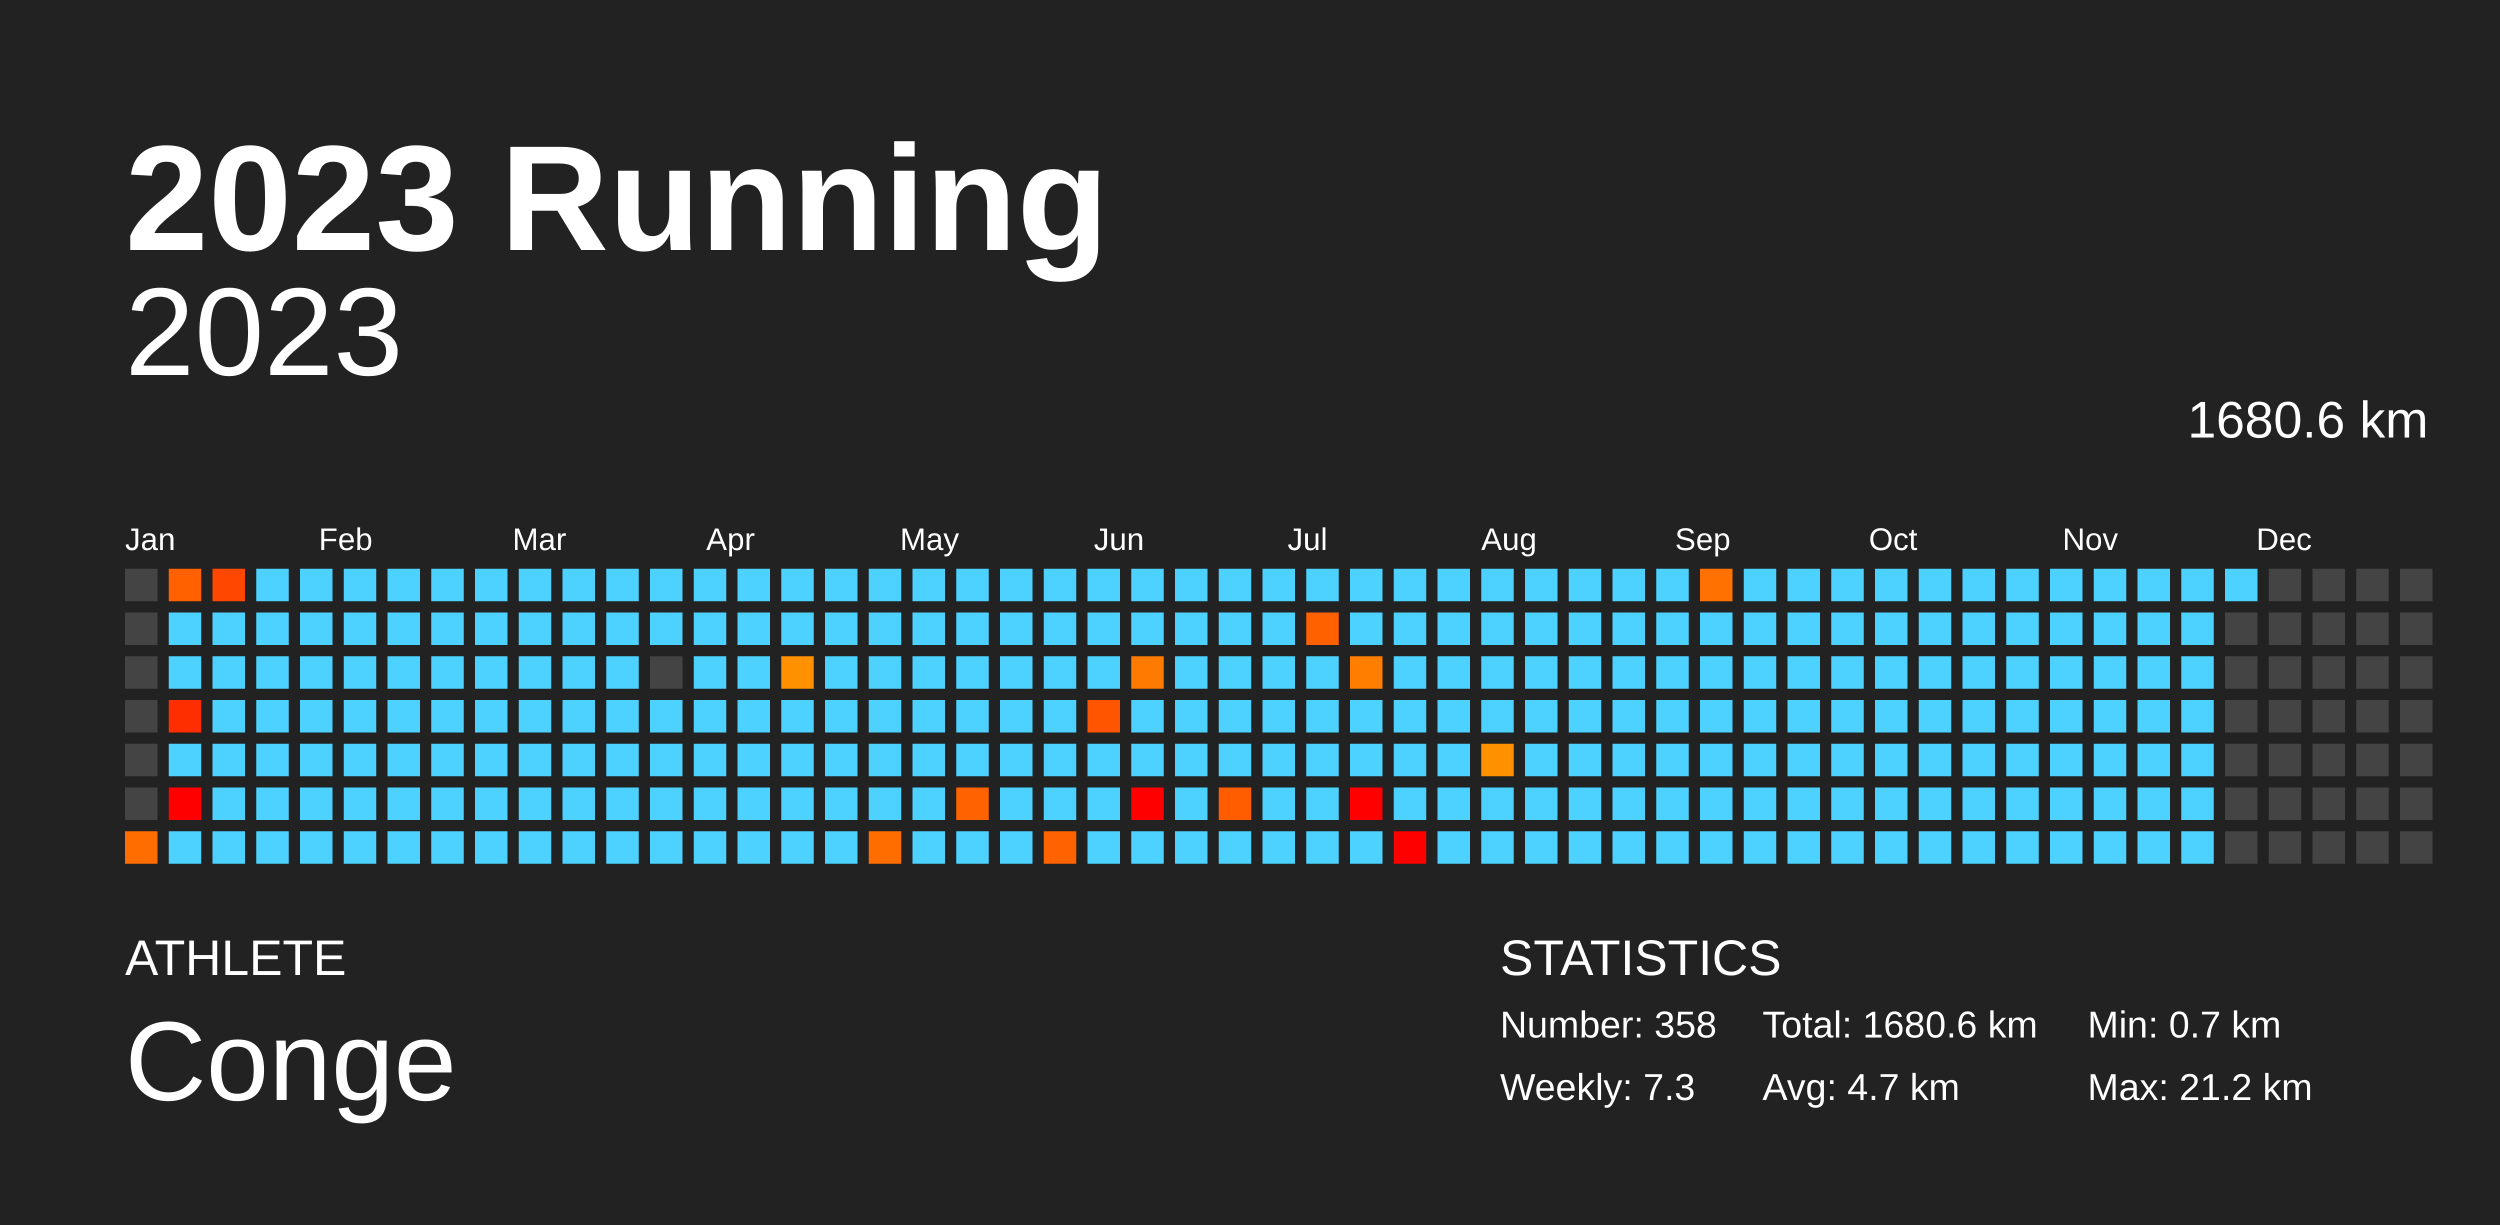
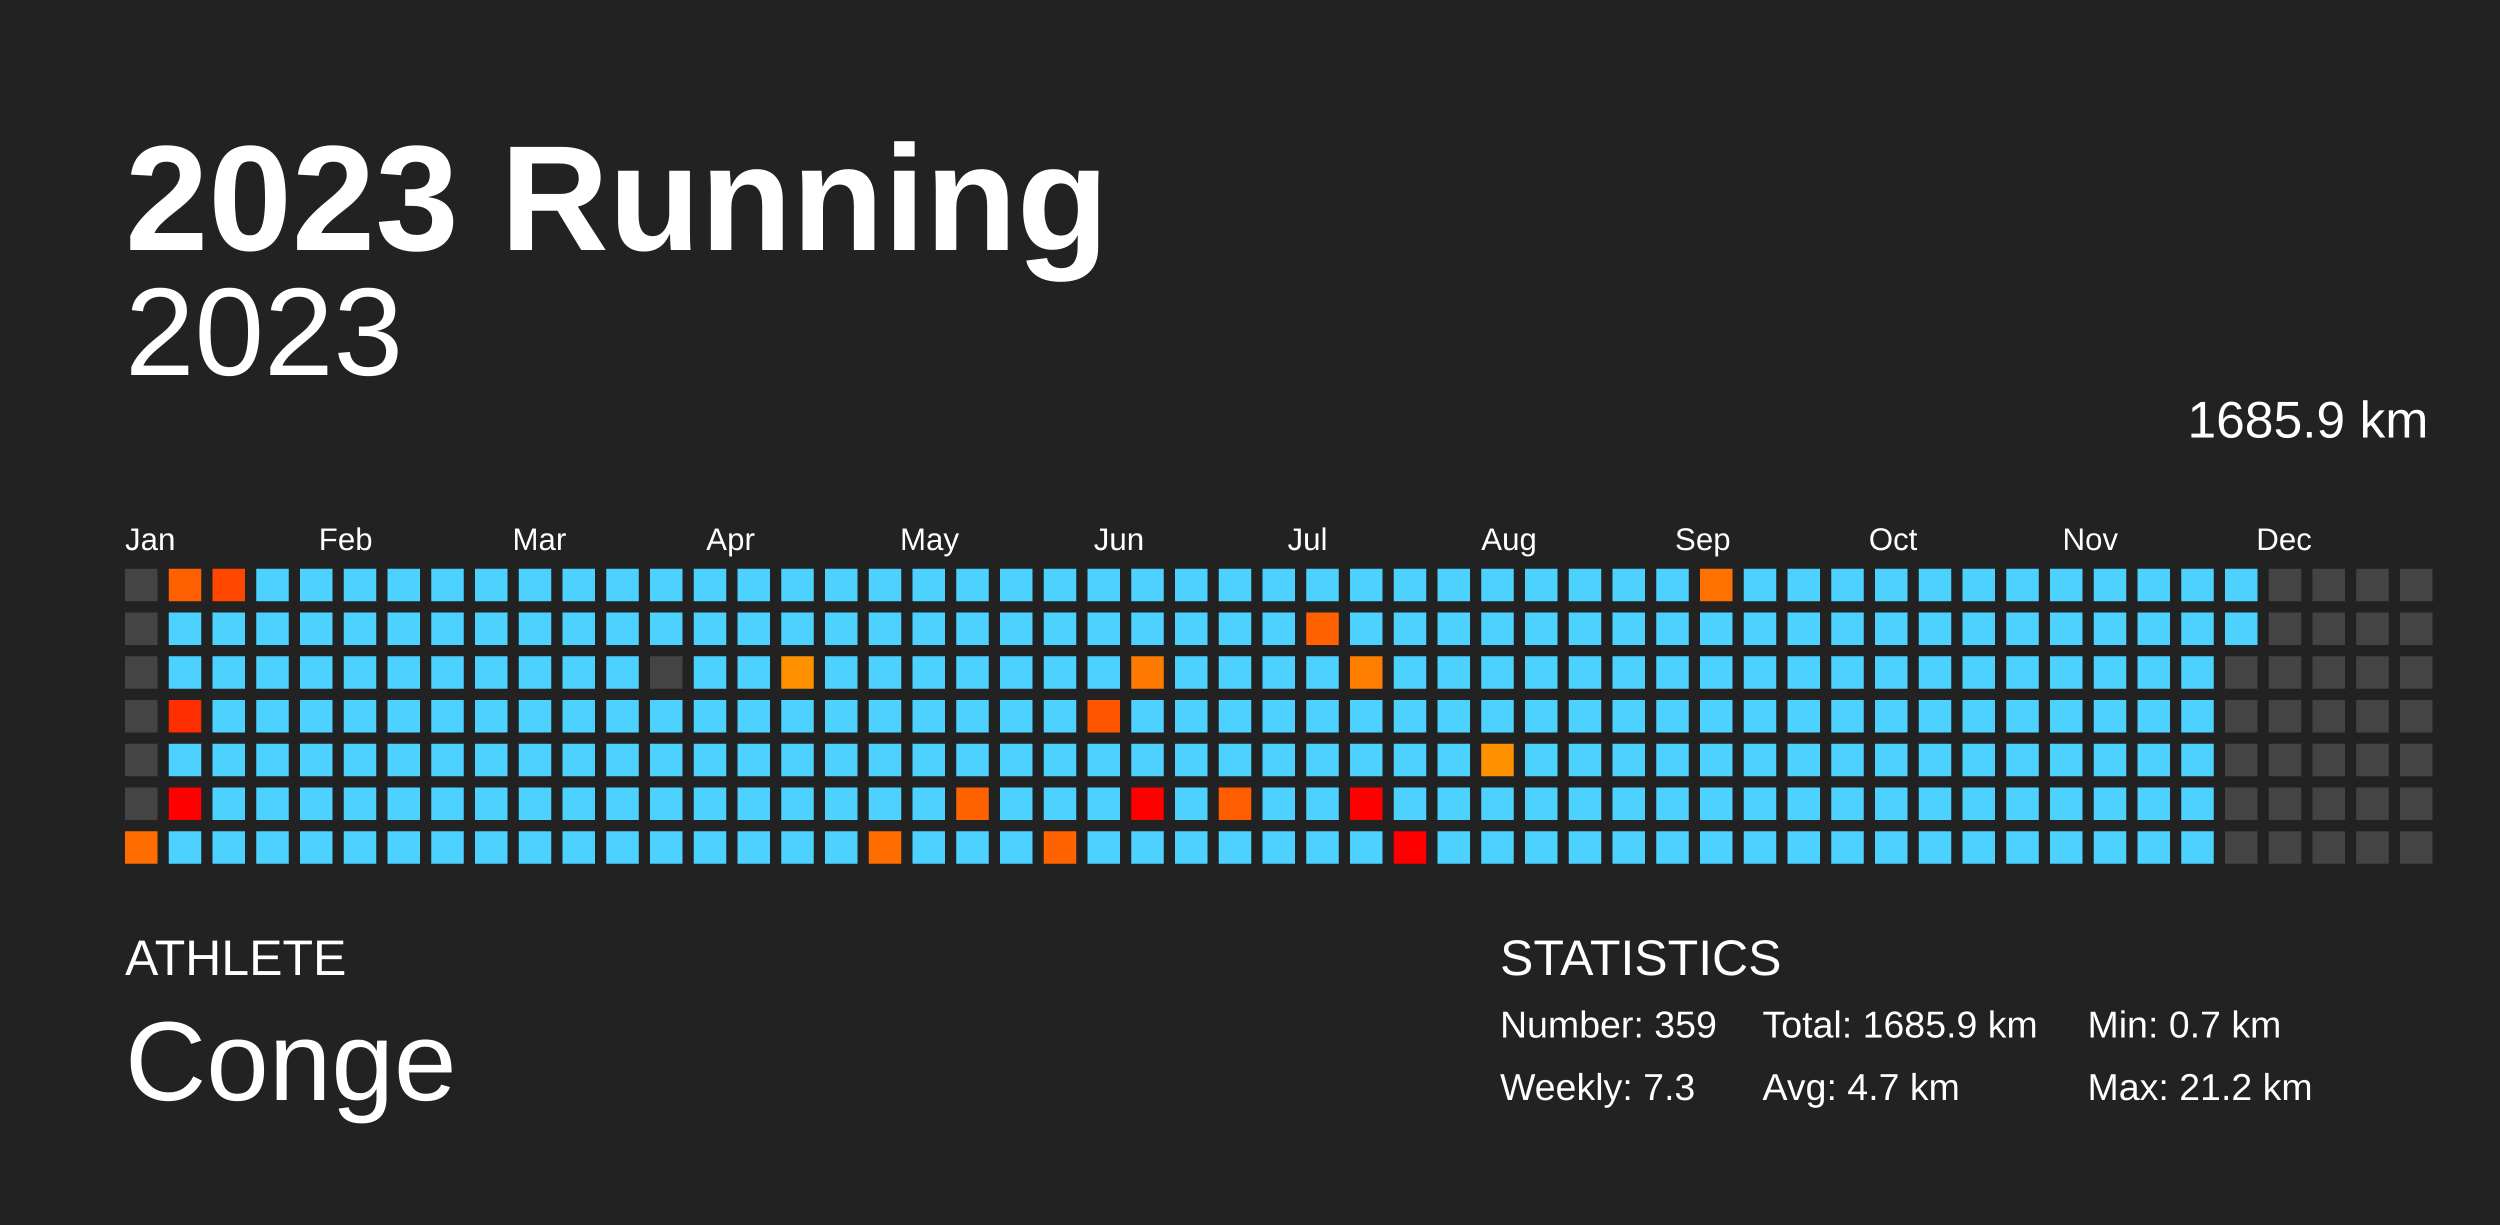
<svg xmlns="http://www.w3.org/2000/svg" baseProfile="full" height="98mm" version="1.1" viewBox="0,0,200,98" width="200mm">
  <defs />
  <rect fill="#222222" height="98" width="200" x="0" y="0" />
  <text fill="#FFFFFF" style="font-size:12px; font-family:Arial; font-weight:bold;" x="10" y="20">2023 Running</text>
  <text fill="#FFFFFF" style="font-size:4px; font-family:Arial" x="10" y="78">ATHLETE</text>
  <text fill="#FFFFFF" style="font-size:9px; font-family:Arial" x="10" y="88">Conge</text>
  <text fill="#FFFFFF" style="font-size:4px; font-family:Arial" x="120" y="78">STATISTICS</text>
-   <text fill="#FFFFFF" style="font-size:3px; font-family:Arial" x="120" y="83">Number: 358</text>
+   <text fill="#FFFFFF" style="font-size:3px; font-family:Arial" x="120" y="83">Number: 359</text>
  <text fill="#FFFFFF" style="font-size:3px; font-family:Arial" x="120" y="88">Weekly: 7.3</text>
-   <text fill="#FFFFFF" style="font-size:3px; font-family:Arial" x="141" y="83">Total: 1680.6 km</text>
+   <text fill="#FFFFFF" style="font-size:3px; font-family:Arial" x="141" y="83">Total: 1685.9 km</text>
  <text fill="#FFFFFF" style="font-size:3px; font-family:Arial" x="141" y="88">Avg: 4.7 km</text>
  <text fill="#FFFFFF" style="font-size:3px; font-family:Arial" x="167" y="83">Min: 0.7 km</text>
  <text fill="#FFFFFF" style="font-size:3px; font-family:Arial" x="167" y="88">Max: 21.2 km</text>
  <text alignment-baseline="hanging" fill="#FFFFFF" style="font-size:10.0px; font-family:Arial;" x="10" y="30">2023</text>
-   <text alignment-baseline="hanging" fill="#FFFFFF" style="font-size:4.125px; font-family:Arial;" x="175" y="35">1680.6 km</text>
+   <text alignment-baseline="hanging" fill="#FFFFFF" style="font-size:4.125px; font-family:Arial;" x="175" y="35">1685.9 km</text>
  <text fill="#FFFFFF" style="font-size:2.5px; font-family:Arial" x="10.0" y="44">Jan</text>
  <text fill="#FFFFFF" style="font-size:2.5px; font-family:Arial" x="25.5" y="44">Feb</text>
  <text fill="#FFFFFF" style="font-size:2.5px; font-family:Arial" x="41.0" y="44">Mar</text>
  <text fill="#FFFFFF" style="font-size:2.5px; font-family:Arial" x="56.5" y="44">Apr</text>
  <text fill="#FFFFFF" style="font-size:2.5px; font-family:Arial" x="72.0" y="44">May</text>
  <text fill="#FFFFFF" style="font-size:2.5px; font-family:Arial" x="87.5" y="44">Jun</text>
  <text fill="#FFFFFF" style="font-size:2.5px; font-family:Arial" x="103.0" y="44">Jul</text>
  <text fill="#FFFFFF" style="font-size:2.5px; font-family:Arial" x="118.5" y="44">Aug</text>
  <text fill="#FFFFFF" style="font-size:2.5px; font-family:Arial" x="134.0" y="44">Sep</text>
  <text fill="#FFFFFF" style="font-size:2.5px; font-family:Arial" x="149.5" y="44">Oct</text>
  <text fill="#FFFFFF" style="font-size:2.5px; font-family:Arial" x="165.0" y="44">Nov</text>
  <text fill="#FFFFFF" style="font-size:2.5px; font-family:Arial" x="180.5" y="44">Dec</text>
  <rect fill="#444444" height="2.6" width="2.6" x="10.0" y="45.5" />
  <rect fill="#444444" height="2.6" width="2.6" x="10.0" y="49.0" />
  <rect fill="#444444" height="2.6" width="2.6" x="10.0" y="52.5" />
  <rect fill="#444444" height="2.6" width="2.6" x="10.0" y="56.0" />
  <rect fill="#444444" height="2.6" width="2.6" x="10.0" y="59.5" />
  <rect fill="#444444" height="2.6" width="2.6" x="10.0" y="63.0" />
  <rect fill="#ff6d00" height="2.6" width="2.6" x="10.0" y="66.5" />
  <rect fill="#ff6100" height="2.6" width="2.6" x="13.5" y="45.5" />
  <rect fill="#4dd2ff" height="2.6" width="2.6" x="13.5" y="49.0" />
  <rect fill="#4dd2ff" height="2.6" width="2.6" x="13.5" y="52.5" />
  <rect fill="#ff2e00" height="2.6" width="2.6" x="13.5" y="56.0" />
  <rect fill="#4dd2ff" height="2.6" width="2.6" x="13.5" y="59.5" />
  <rect fill="red" height="2.6" width="2.6" x="13.5" y="63.0" />
  <rect fill="#4dd2ff" height="2.6" width="2.6" x="13.5" y="66.5" />
  <rect fill="#ff4700" height="2.6" width="2.6" x="17.0" y="45.5" />
  <rect fill="#4dd2ff" height="2.6" width="2.6" x="17.0" y="49.0" />
  <rect fill="#4dd2ff" height="2.6" width="2.6" x="17.0" y="52.5" />
  <rect fill="#4dd2ff" height="2.6" width="2.6" x="17.0" y="56.0" />
  <rect fill="#4dd2ff" height="2.6" width="2.6" x="17.0" y="59.5" />
  <rect fill="#4dd2ff" height="2.6" width="2.6" x="17.0" y="63.0" />
  <rect fill="#4dd2ff" height="2.6" width="2.6" x="17.0" y="66.5" />
  <rect fill="#4dd2ff" height="2.6" width="2.6" x="20.5" y="45.5" />
  <rect fill="#4dd2ff" height="2.6" width="2.6" x="20.5" y="49.0" />
  <rect fill="#4dd2ff" height="2.6" width="2.6" x="20.5" y="52.5" />
  <rect fill="#4dd2ff" height="2.6" width="2.6" x="20.5" y="56.0" />
  <rect fill="#4dd2ff" height="2.6" width="2.6" x="20.5" y="59.5" />
  <rect fill="#4dd2ff" height="2.6" width="2.6" x="20.5" y="63.0" />
  <rect fill="#4dd2ff" height="2.6" width="2.6" x="20.5" y="66.5" />
  <rect fill="#4dd2ff" height="2.6" width="2.6" x="24.0" y="45.5" />
  <rect fill="#4dd2ff" height="2.6" width="2.6" x="24.0" y="49.0" />
  <rect fill="#4dd2ff" height="2.6" width="2.6" x="24.0" y="52.5" />
  <rect fill="#4dd2ff" height="2.6" width="2.6" x="24.0" y="56.0" />
  <rect fill="#4dd2ff" height="2.6" width="2.6" x="24.0" y="59.5" />
  <rect fill="#4dd2ff" height="2.6" width="2.6" x="24.0" y="63.0" />
  <rect fill="#4dd2ff" height="2.6" width="2.6" x="24.0" y="66.5" />
  <rect fill="#4dd2ff" height="2.6" width="2.6" x="27.5" y="45.5" />
  <rect fill="#4dd2ff" height="2.6" width="2.6" x="27.5" y="49.0" />
  <rect fill="#4dd2ff" height="2.6" width="2.6" x="27.5" y="52.5" />
  <rect fill="#4dd2ff" height="2.6" width="2.6" x="27.5" y="56.0" />
  <rect fill="#4dd2ff" height="2.6" width="2.6" x="27.5" y="59.5" />
  <rect fill="#4dd2ff" height="2.6" width="2.6" x="27.5" y="63.0" />
  <rect fill="#4dd2ff" height="2.6" width="2.6" x="27.5" y="66.5" />
  <rect fill="#4dd2ff" height="2.6" width="2.6" x="31.0" y="45.5" />
  <rect fill="#4dd2ff" height="2.6" width="2.6" x="31.0" y="49.0" />
  <rect fill="#4dd2ff" height="2.6" width="2.6" x="31.0" y="52.5" />
  <rect fill="#4dd2ff" height="2.6" width="2.6" x="31.0" y="56.0" />
  <rect fill="#4dd2ff" height="2.6" width="2.6" x="31.0" y="59.5" />
  <rect fill="#4dd2ff" height="2.6" width="2.6" x="31.0" y="63.0" />
  <rect fill="#4dd2ff" height="2.6" width="2.6" x="31.0" y="66.5" />
  <rect fill="#4dd2ff" height="2.6" width="2.6" x="34.5" y="45.5" />
  <rect fill="#4dd2ff" height="2.6" width="2.6" x="34.5" y="49.0" />
  <rect fill="#4dd2ff" height="2.6" width="2.6" x="34.5" y="52.5" />
  <rect fill="#4dd2ff" height="2.6" width="2.6" x="34.5" y="56.0" />
  <rect fill="#4dd2ff" height="2.6" width="2.6" x="34.5" y="59.5" />
  <rect fill="#4dd2ff" height="2.6" width="2.6" x="34.5" y="63.0" />
  <rect fill="#4dd2ff" height="2.6" width="2.6" x="34.5" y="66.5" />
  <rect fill="#4dd2ff" height="2.6" width="2.6" x="38.0" y="45.5" />
  <rect fill="#4dd2ff" height="2.6" width="2.6" x="38.0" y="49.0" />
  <rect fill="#4dd2ff" height="2.6" width="2.6" x="38.0" y="52.5" />
  <rect fill="#4dd2ff" height="2.6" width="2.6" x="38.0" y="56.0" />
  <rect fill="#4dd2ff" height="2.6" width="2.6" x="38.0" y="59.5" />
  <rect fill="#4dd2ff" height="2.6" width="2.6" x="38.0" y="63.0" />
  <rect fill="#4dd2ff" height="2.6" width="2.6" x="38.0" y="66.5" />
  <rect fill="#4dd2ff" height="2.6" width="2.6" x="41.5" y="45.5" />
  <rect fill="#4dd2ff" height="2.6" width="2.6" x="41.5" y="49.0" />
  <rect fill="#4dd2ff" height="2.6" width="2.6" x="41.5" y="52.5" />
  <rect fill="#4dd2ff" height="2.6" width="2.6" x="41.5" y="56.0" />
  <rect fill="#4dd2ff" height="2.6" width="2.6" x="41.5" y="59.5" />
  <rect fill="#4dd2ff" height="2.6" width="2.6" x="41.5" y="63.0" />
  <rect fill="#4dd2ff" height="2.6" width="2.6" x="41.5" y="66.5" />
  <rect fill="#4dd2ff" height="2.6" width="2.6" x="45.0" y="45.5" />
  <rect fill="#4dd2ff" height="2.6" width="2.6" x="45.0" y="49.0" />
  <rect fill="#4dd2ff" height="2.6" width="2.6" x="45.0" y="52.5" />
  <rect fill="#4dd2ff" height="2.6" width="2.6" x="45.0" y="56.0" />
  <rect fill="#4dd2ff" height="2.6" width="2.6" x="45.0" y="59.5" />
  <rect fill="#4dd2ff" height="2.6" width="2.6" x="45.0" y="63.0" />
  <rect fill="#4dd2ff" height="2.6" width="2.6" x="45.0" y="66.5" />
  <rect fill="#4dd2ff" height="2.6" width="2.6" x="48.5" y="45.5" />
  <rect fill="#4dd2ff" height="2.6" width="2.6" x="48.5" y="49.0" />
  <rect fill="#4dd2ff" height="2.6" width="2.6" x="48.5" y="52.5" />
  <rect fill="#4dd2ff" height="2.6" width="2.6" x="48.5" y="56.0" />
  <rect fill="#4dd2ff" height="2.6" width="2.6" x="48.5" y="59.5" />
  <rect fill="#4dd2ff" height="2.6" width="2.6" x="48.5" y="63.0" />
  <rect fill="#4dd2ff" height="2.6" width="2.6" x="48.5" y="66.5" />
  <rect fill="#4dd2ff" height="2.6" width="2.6" x="52.0" y="45.5" />
  <rect fill="#4dd2ff" height="2.6" width="2.6" x="52.0" y="49.0" />
  <rect fill="#444444" height="2.6" width="2.6" x="52.0" y="52.5" />
  <rect fill="#4dd2ff" height="2.6" width="2.6" x="52.0" y="56.0" />
  <rect fill="#4dd2ff" height="2.6" width="2.6" x="52.0" y="59.5" />
  <rect fill="#4dd2ff" height="2.6" width="2.6" x="52.0" y="63.0" />
  <rect fill="#4dd2ff" height="2.6" width="2.6" x="52.0" y="66.5" />
  <rect fill="#4dd2ff" height="2.6" width="2.6" x="55.5" y="45.5" />
  <rect fill="#4dd2ff" height="2.6" width="2.6" x="55.5" y="49.0" />
  <rect fill="#4dd2ff" height="2.6" width="2.6" x="55.5" y="52.5" />
  <rect fill="#4dd2ff" height="2.6" width="2.6" x="55.5" y="56.0" />
  <rect fill="#4dd2ff" height="2.6" width="2.6" x="55.5" y="59.5" />
  <rect fill="#4dd2ff" height="2.6" width="2.6" x="55.5" y="63.0" />
  <rect fill="#4dd2ff" height="2.6" width="2.6" x="55.5" y="66.5" />
  <rect fill="#4dd2ff" height="2.6" width="2.6" x="59.0" y="45.5" />
  <rect fill="#4dd2ff" height="2.6" width="2.6" x="59.0" y="49.0" />
  <rect fill="#4dd2ff" height="2.6" width="2.6" x="59.0" y="52.5" />
  <rect fill="#4dd2ff" height="2.6" width="2.6" x="59.0" y="56.0" />
  <rect fill="#4dd2ff" height="2.6" width="2.6" x="59.0" y="59.5" />
  <rect fill="#4dd2ff" height="2.6" width="2.6" x="59.0" y="63.0" />
  <rect fill="#4dd2ff" height="2.6" width="2.6" x="59.0" y="66.5" />
  <rect fill="#4dd2ff" height="2.6" width="2.6" x="62.5" y="45.5" />
  <rect fill="#4dd2ff" height="2.6" width="2.6" x="62.5" y="49.0" />
  <rect fill="#ff9100" height="2.6" width="2.6" x="62.5" y="52.5" />
  <rect fill="#4dd2ff" height="2.6" width="2.6" x="62.5" y="56.0" />
  <rect fill="#4dd2ff" height="2.6" width="2.6" x="62.5" y="59.5" />
  <rect fill="#4dd2ff" height="2.6" width="2.6" x="62.5" y="63.0" />
  <rect fill="#4dd2ff" height="2.6" width="2.6" x="62.5" y="66.5" />
  <rect fill="#4dd2ff" height="2.6" width="2.6" x="66.0" y="45.5" />
  <rect fill="#4dd2ff" height="2.6" width="2.6" x="66.0" y="49.0" />
  <rect fill="#4dd2ff" height="2.6" width="2.6" x="66.0" y="52.5" />
  <rect fill="#4dd2ff" height="2.6" width="2.6" x="66.0" y="56.0" />
  <rect fill="#4dd2ff" height="2.6" width="2.6" x="66.0" y="59.5" />
  <rect fill="#4dd2ff" height="2.6" width="2.6" x="66.0" y="63.0" />
  <rect fill="#4dd2ff" height="2.6" width="2.6" x="66.0" y="66.5" />
  <rect fill="#4dd2ff" height="2.6" width="2.6" x="69.5" y="45.5" />
  <rect fill="#4dd2ff" height="2.6" width="2.6" x="69.5" y="49.0" />
  <rect fill="#4dd2ff" height="2.6" width="2.6" x="69.5" y="52.5" />
  <rect fill="#4dd2ff" height="2.6" width="2.6" x="69.5" y="56.0" />
  <rect fill="#4dd2ff" height="2.6" width="2.6" x="69.5" y="59.5" />
  <rect fill="#4dd2ff" height="2.6" width="2.6" x="69.5" y="63.0" />
  <rect fill="#ff6d00" height="2.6" width="2.6" x="69.5" y="66.5" />
  <rect fill="#4dd2ff" height="2.6" width="2.6" x="73.0" y="45.5" />
  <rect fill="#4dd2ff" height="2.6" width="2.6" x="73.0" y="49.0" />
  <rect fill="#4dd2ff" height="2.6" width="2.6" x="73.0" y="52.5" />
  <rect fill="#4dd2ff" height="2.6" width="2.6" x="73.0" y="56.0" />
  <rect fill="#4dd2ff" height="2.6" width="2.6" x="73.0" y="59.5" />
  <rect fill="#4dd2ff" height="2.6" width="2.6" x="73.0" y="63.0" />
  <rect fill="#4dd2ff" height="2.6" width="2.6" x="73.0" y="66.5" />
  <rect fill="#4dd2ff" height="2.6" width="2.6" x="76.5" y="45.5" />
  <rect fill="#4dd2ff" height="2.6" width="2.6" x="76.5" y="49.0" />
  <rect fill="#4dd2ff" height="2.6" width="2.6" x="76.5" y="52.5" />
  <rect fill="#4dd2ff" height="2.6" width="2.6" x="76.5" y="56.0" />
  <rect fill="#4dd2ff" height="2.6" width="2.6" x="76.5" y="59.5" />
  <rect fill="#ff6300" height="2.6" width="2.6" x="76.5" y="63.0" />
  <rect fill="#4dd2ff" height="2.6" width="2.6" x="76.5" y="66.5" />
  <rect fill="#4dd2ff" height="2.6" width="2.6" x="80.0" y="45.5" />
  <rect fill="#4dd2ff" height="2.6" width="2.6" x="80.0" y="49.0" />
  <rect fill="#4dd2ff" height="2.6" width="2.6" x="80.0" y="52.5" />
  <rect fill="#4dd2ff" height="2.6" width="2.6" x="80.0" y="56.0" />
  <rect fill="#4dd2ff" height="2.6" width="2.6" x="80.0" y="59.5" />
  <rect fill="#4dd2ff" height="2.6" width="2.6" x="80.0" y="63.0" />
  <rect fill="#4dd2ff" height="2.6" width="2.6" x="80.0" y="66.5" />
  <rect fill="#4dd2ff" height="2.6" width="2.6" x="83.5" y="45.5" />
  <rect fill="#4dd2ff" height="2.6" width="2.6" x="83.5" y="49.0" />
  <rect fill="#4dd2ff" height="2.6" width="2.6" x="83.5" y="52.5" />
  <rect fill="#4dd2ff" height="2.6" width="2.6" x="83.5" y="56.0" />
  <rect fill="#4dd2ff" height="2.6" width="2.6" x="83.5" y="59.5" />
  <rect fill="#4dd2ff" height="2.6" width="2.6" x="83.5" y="63.0" />
  <rect fill="#ff6300" height="2.6" width="2.6" x="83.5" y="66.5" />
  <rect fill="#4dd2ff" height="2.6" width="2.6" x="87.0" y="45.5" />
  <rect fill="#4dd2ff" height="2.6" width="2.6" x="87.0" y="49.0" />
  <rect fill="#4dd2ff" height="2.6" width="2.6" x="87.0" y="52.5" />
  <rect fill="#ff5500" height="2.6" width="2.6" x="87.0" y="56.0" />
  <rect fill="#4dd2ff" height="2.6" width="2.6" x="87.0" y="59.5" />
  <rect fill="#4dd2ff" height="2.6" width="2.6" x="87.0" y="63.0" />
  <rect fill="#4dd2ff" height="2.6" width="2.6" x="87.0" y="66.5" />
  <rect fill="#4dd2ff" height="2.6" width="2.6" x="90.5" y="45.5" />
  <rect fill="#4dd2ff" height="2.6" width="2.6" x="90.5" y="49.0" />
  <rect fill="#ff7a00" height="2.6" width="2.6" x="90.5" y="52.5" />
  <rect fill="#4dd2ff" height="2.6" width="2.6" x="90.5" y="56.0" />
  <rect fill="#4dd2ff" height="2.6" width="2.6" x="90.5" y="59.5" />
  <rect fill="red" height="2.6" width="2.6" x="90.5" y="63.0" />
  <rect fill="#4dd2ff" height="2.6" width="2.6" x="90.5" y="66.5" />
  <rect fill="#4dd2ff" height="2.6" width="2.6" x="94.0" y="45.5" />
  <rect fill="#4dd2ff" height="2.6" width="2.6" x="94.0" y="49.0" />
  <rect fill="#4dd2ff" height="2.6" width="2.6" x="94.0" y="52.5" />
  <rect fill="#4dd2ff" height="2.6" width="2.6" x="94.0" y="56.0" />
  <rect fill="#4dd2ff" height="2.6" width="2.6" x="94.0" y="59.5" />
  <rect fill="#4dd2ff" height="2.6" width="2.6" x="94.0" y="63.0" />
  <rect fill="#4dd2ff" height="2.6" width="2.6" x="94.0" y="66.5" />
  <rect fill="#4dd2ff" height="2.6" width="2.6" x="97.5" y="45.5" />
  <rect fill="#4dd2ff" height="2.6" width="2.6" x="97.5" y="49.0" />
  <rect fill="#4dd2ff" height="2.6" width="2.6" x="97.5" y="52.5" />
  <rect fill="#4dd2ff" height="2.6" width="2.6" x="97.5" y="56.0" />
  <rect fill="#4dd2ff" height="2.6" width="2.6" x="97.5" y="59.5" />
  <rect fill="#ff5d00" height="2.6" width="2.6" x="97.5" y="63.0" />
  <rect fill="#4dd2ff" height="2.6" width="2.6" x="97.5" y="66.5" />
  <rect fill="#4dd2ff" height="2.6" width="2.6" x="101.0" y="45.5" />
  <rect fill="#4dd2ff" height="2.6" width="2.6" x="101.0" y="49.0" />
  <rect fill="#4dd2ff" height="2.6" width="2.6" x="101.0" y="52.5" />
  <rect fill="#4dd2ff" height="2.6" width="2.6" x="101.0" y="56.0" />
  <rect fill="#4dd2ff" height="2.6" width="2.6" x="101.0" y="59.5" />
  <rect fill="#4dd2ff" height="2.6" width="2.6" x="101.0" y="63.0" />
  <rect fill="#4dd2ff" height="2.6" width="2.6" x="101.0" y="66.5" />
  <rect fill="#4dd2ff" height="2.6" width="2.6" x="104.5" y="45.5" />
  <rect fill="#ff6000" height="2.6" width="2.6" x="104.5" y="49.0" />
  <rect fill="#4dd2ff" height="2.6" width="2.6" x="104.5" y="52.5" />
  <rect fill="#4dd2ff" height="2.6" width="2.6" x="104.5" y="56.0" />
  <rect fill="#4dd2ff" height="2.6" width="2.6" x="104.5" y="59.5" />
  <rect fill="#4dd2ff" height="2.6" width="2.6" x="104.5" y="63.0" />
  <rect fill="#4dd2ff" height="2.6" width="2.6" x="104.5" y="66.5" />
  <rect fill="#4dd2ff" height="2.6" width="2.6" x="108.0" y="45.5" />
  <rect fill="#4dd2ff" height="2.6" width="2.6" x="108.0" y="49.0" />
  <rect fill="#ff7e00" height="2.6" width="2.6" x="108.0" y="52.5" />
  <rect fill="#4dd2ff" height="2.6" width="2.6" x="108.0" y="56.0" />
  <rect fill="#4dd2ff" height="2.6" width="2.6" x="108.0" y="59.5" />
  <rect fill="red" height="2.6" width="2.6" x="108.0" y="63.0" />
  <rect fill="#4dd2ff" height="2.6" width="2.6" x="108.0" y="66.5" />
  <rect fill="#4dd2ff" height="2.6" width="2.6" x="111.5" y="45.5" />
  <rect fill="#4dd2ff" height="2.6" width="2.6" x="111.5" y="49.0" />
  <rect fill="#4dd2ff" height="2.6" width="2.6" x="111.5" y="52.5" />
  <rect fill="#4dd2ff" height="2.6" width="2.6" x="111.5" y="56.0" />
  <rect fill="#4dd2ff" height="2.6" width="2.6" x="111.5" y="59.5" />
  <rect fill="#4dd2ff" height="2.6" width="2.6" x="111.5" y="63.0" />
  <rect fill="red" height="2.6" width="2.6" x="111.5" y="66.5" />
  <rect fill="#4dd2ff" height="2.6" width="2.6" x="115.0" y="45.5" />
  <rect fill="#4dd2ff" height="2.6" width="2.6" x="115.0" y="49.0" />
  <rect fill="#4dd2ff" height="2.6" width="2.6" x="115.0" y="52.5" />
  <rect fill="#4dd2ff" height="2.6" width="2.6" x="115.0" y="56.0" />
  <rect fill="#4dd2ff" height="2.6" width="2.6" x="115.0" y="59.5" />
  <rect fill="#4dd2ff" height="2.6" width="2.6" x="115.0" y="63.0" />
  <rect fill="#4dd2ff" height="2.6" width="2.6" x="115.0" y="66.5" />
  <rect fill="#4dd2ff" height="2.6" width="2.6" x="118.5" y="45.5" />
  <rect fill="#4dd2ff" height="2.6" width="2.6" x="118.5" y="49.0" />
  <rect fill="#4dd2ff" height="2.6" width="2.6" x="118.5" y="52.5" />
  <rect fill="#4dd2ff" height="2.6" width="2.6" x="118.5" y="56.0" />
  <rect fill="#ff9000" height="2.6" width="2.6" x="118.5" y="59.5" />
  <rect fill="#4dd2ff" height="2.6" width="2.6" x="118.5" y="63.0" />
  <rect fill="#4dd2ff" height="2.6" width="2.6" x="118.5" y="66.5" />
  <rect fill="#4dd2ff" height="2.6" width="2.6" x="122.0" y="45.5" />
  <rect fill="#4dd2ff" height="2.6" width="2.6" x="122.0" y="49.0" />
  <rect fill="#4dd2ff" height="2.6" width="2.6" x="122.0" y="52.5" />
  <rect fill="#4dd2ff" height="2.6" width="2.6" x="122.0" y="56.0" />
  <rect fill="#4dd2ff" height="2.6" width="2.6" x="122.0" y="59.5" />
  <rect fill="#4dd2ff" height="2.6" width="2.6" x="122.0" y="63.0" />
  <rect fill="#4dd2ff" height="2.6" width="2.6" x="122.0" y="66.5" />
  <rect fill="#4dd2ff" height="2.6" width="2.6" x="125.5" y="45.5" />
  <rect fill="#4dd2ff" height="2.6" width="2.6" x="125.5" y="49.0" />
  <rect fill="#4dd2ff" height="2.6" width="2.6" x="125.5" y="52.5" />
  <rect fill="#4dd2ff" height="2.6" width="2.6" x="125.5" y="56.0" />
  <rect fill="#4dd2ff" height="2.6" width="2.6" x="125.5" y="59.5" />
  <rect fill="#4dd2ff" height="2.6" width="2.6" x="125.5" y="63.0" />
  <rect fill="#4dd2ff" height="2.6" width="2.6" x="125.5" y="66.5" />
  <rect fill="#4dd2ff" height="2.6" width="2.6" x="129.0" y="45.5" />
  <rect fill="#4dd2ff" height="2.6" width="2.6" x="129.0" y="49.0" />
  <rect fill="#4dd2ff" height="2.6" width="2.6" x="129.0" y="52.5" />
  <rect fill="#4dd2ff" height="2.6" width="2.6" x="129.0" y="56.0" />
  <rect fill="#4dd2ff" height="2.6" width="2.6" x="129.0" y="59.5" />
  <rect fill="#4dd2ff" height="2.6" width="2.6" x="129.0" y="63.0" />
  <rect fill="#4dd2ff" height="2.6" width="2.6" x="129.0" y="66.5" />
  <rect fill="#4dd2ff" height="2.6" width="2.6" x="132.5" y="45.5" />
  <rect fill="#4dd2ff" height="2.6" width="2.6" x="132.5" y="49.0" />
  <rect fill="#4dd2ff" height="2.6" width="2.6" x="132.5" y="52.5" />
  <rect fill="#4dd2ff" height="2.6" width="2.6" x="132.5" y="56.0" />
  <rect fill="#4dd2ff" height="2.6" width="2.6" x="132.5" y="59.5" />
  <rect fill="#4dd2ff" height="2.6" width="2.6" x="132.5" y="63.0" />
  <rect fill="#4dd2ff" height="2.6" width="2.6" x="132.5" y="66.5" />
  <rect fill="#ff7100" height="2.6" width="2.6" x="136.0" y="45.5" />
  <rect fill="#4dd2ff" height="2.6" width="2.6" x="136.0" y="49.0" />
  <rect fill="#4dd2ff" height="2.6" width="2.6" x="136.0" y="52.5" />
  <rect fill="#4dd2ff" height="2.6" width="2.6" x="136.0" y="56.0" />
  <rect fill="#4dd2ff" height="2.6" width="2.6" x="136.0" y="59.5" />
  <rect fill="#4dd2ff" height="2.6" width="2.6" x="136.0" y="63.0" />
  <rect fill="#4dd2ff" height="2.6" width="2.6" x="136.0" y="66.5" />
  <rect fill="#4dd2ff" height="2.6" width="2.6" x="139.5" y="45.5" />
  <rect fill="#4dd2ff" height="2.6" width="2.6" x="139.5" y="49.0" />
  <rect fill="#4dd2ff" height="2.6" width="2.6" x="139.5" y="52.5" />
  <rect fill="#4dd2ff" height="2.6" width="2.6" x="139.5" y="56.0" />
  <rect fill="#4dd2ff" height="2.6" width="2.6" x="139.5" y="59.5" />
  <rect fill="#4dd2ff" height="2.6" width="2.6" x="139.5" y="63.0" />
  <rect fill="#4dd2ff" height="2.6" width="2.6" x="139.5" y="66.5" />
  <rect fill="#4dd2ff" height="2.6" width="2.6" x="143.0" y="45.5" />
  <rect fill="#4dd2ff" height="2.6" width="2.6" x="143.0" y="49.0" />
  <rect fill="#4dd2ff" height="2.6" width="2.6" x="143.0" y="52.5" />
  <rect fill="#4dd2ff" height="2.6" width="2.6" x="143.0" y="56.0" />
  <rect fill="#4dd2ff" height="2.6" width="2.6" x="143.0" y="59.5" />
  <rect fill="#4dd2ff" height="2.6" width="2.6" x="143.0" y="63.0" />
  <rect fill="#4dd2ff" height="2.6" width="2.6" x="143.0" y="66.5" />
  <rect fill="#4dd2ff" height="2.6" width="2.6" x="146.5" y="45.5" />
  <rect fill="#4dd2ff" height="2.6" width="2.6" x="146.5" y="49.0" />
  <rect fill="#4dd2ff" height="2.6" width="2.6" x="146.5" y="52.5" />
  <rect fill="#4dd2ff" height="2.6" width="2.6" x="146.5" y="56.0" />
  <rect fill="#4dd2ff" height="2.6" width="2.6" x="146.5" y="59.5" />
  <rect fill="#4dd2ff" height="2.6" width="2.6" x="146.5" y="63.0" />
  <rect fill="#4dd2ff" height="2.6" width="2.6" x="146.5" y="66.5" />
  <rect fill="#4dd2ff" height="2.6" width="2.6" x="150.0" y="45.5" />
  <rect fill="#4dd2ff" height="2.6" width="2.6" x="150.0" y="49.0" />
  <rect fill="#4dd2ff" height="2.6" width="2.6" x="150.0" y="52.5" />
  <rect fill="#4dd2ff" height="2.6" width="2.6" x="150.0" y="56.0" />
  <rect fill="#4dd2ff" height="2.6" width="2.6" x="150.0" y="59.5" />
  <rect fill="#4dd2ff" height="2.6" width="2.6" x="150.0" y="63.0" />
  <rect fill="#4dd2ff" height="2.6" width="2.6" x="150.0" y="66.5" />
  <rect fill="#4dd2ff" height="2.6" width="2.6" x="153.5" y="45.5" />
  <rect fill="#4dd2ff" height="2.6" width="2.6" x="153.5" y="49.0" />
  <rect fill="#4dd2ff" height="2.6" width="2.6" x="153.5" y="52.5" />
  <rect fill="#4dd2ff" height="2.6" width="2.6" x="153.5" y="56.0" />
  <rect fill="#4dd2ff" height="2.6" width="2.6" x="153.5" y="59.5" />
  <rect fill="#4dd2ff" height="2.6" width="2.6" x="153.5" y="63.0" />
  <rect fill="#4dd2ff" height="2.6" width="2.6" x="153.5" y="66.5" />
  <rect fill="#4dd2ff" height="2.6" width="2.6" x="157.0" y="45.5" />
  <rect fill="#4dd2ff" height="2.6" width="2.6" x="157.0" y="49.0" />
  <rect fill="#4dd2ff" height="2.6" width="2.6" x="157.0" y="52.5" />
  <rect fill="#4dd2ff" height="2.6" width="2.6" x="157.0" y="56.0" />
  <rect fill="#4dd2ff" height="2.6" width="2.6" x="157.0" y="59.5" />
  <rect fill="#4dd2ff" height="2.6" width="2.6" x="157.0" y="63.0" />
  <rect fill="#4dd2ff" height="2.6" width="2.6" x="157.0" y="66.5" />
  <rect fill="#4dd2ff" height="2.6" width="2.6" x="160.5" y="45.5" />
  <rect fill="#4dd2ff" height="2.6" width="2.6" x="160.5" y="49.0" />
  <rect fill="#4dd2ff" height="2.6" width="2.6" x="160.5" y="52.5" />
  <rect fill="#4dd2ff" height="2.6" width="2.6" x="160.5" y="56.0" />
  <rect fill="#4dd2ff" height="2.6" width="2.6" x="160.5" y="59.5" />
  <rect fill="#4dd2ff" height="2.6" width="2.6" x="160.5" y="63.0" />
  <rect fill="#4dd2ff" height="2.6" width="2.6" x="160.5" y="66.5" />
  <rect fill="#4dd2ff" height="2.6" width="2.6" x="164.0" y="45.5" />
  <rect fill="#4dd2ff" height="2.6" width="2.6" x="164.0" y="49.0" />
  <rect fill="#4dd2ff" height="2.6" width="2.6" x="164.0" y="52.5" />
  <rect fill="#4dd2ff" height="2.6" width="2.6" x="164.0" y="56.0" />
  <rect fill="#4dd2ff" height="2.6" width="2.6" x="164.0" y="59.5" />
  <rect fill="#4dd2ff" height="2.6" width="2.6" x="164.0" y="63.0" />
  <rect fill="#4dd2ff" height="2.6" width="2.6" x="164.0" y="66.5" />
  <rect fill="#4dd2ff" height="2.6" width="2.6" x="167.5" y="45.5" />
  <rect fill="#4dd2ff" height="2.6" width="2.6" x="167.5" y="49.0" />
  <rect fill="#4dd2ff" height="2.6" width="2.6" x="167.5" y="52.5" />
  <rect fill="#4dd2ff" height="2.6" width="2.6" x="167.5" y="56.0" />
  <rect fill="#4dd2ff" height="2.6" width="2.6" x="167.5" y="59.5" />
  <rect fill="#4dd2ff" height="2.6" width="2.6" x="167.5" y="63.0" />
  <rect fill="#4dd2ff" height="2.6" width="2.6" x="167.5" y="66.5" />
  <rect fill="#4dd2ff" height="2.6" width="2.6" x="171.0" y="45.5" />
  <rect fill="#4dd2ff" height="2.6" width="2.6" x="171.0" y="49.0" />
  <rect fill="#4dd2ff" height="2.6" width="2.6" x="171.0" y="52.5" />
  <rect fill="#4dd2ff" height="2.6" width="2.6" x="171.0" y="56.0" />
  <rect fill="#4dd2ff" height="2.6" width="2.6" x="171.0" y="59.5" />
  <rect fill="#4dd2ff" height="2.6" width="2.6" x="171.0" y="63.0" />
  <rect fill="#4dd2ff" height="2.6" width="2.6" x="171.0" y="66.5" />
  <rect fill="#4dd2ff" height="2.6" width="2.6" x="174.5" y="45.5" />
  <rect fill="#4dd2ff" height="2.6" width="2.6" x="174.5" y="49.0" />
  <rect fill="#4dd2ff" height="2.6" width="2.6" x="174.5" y="52.5" />
  <rect fill="#4dd2ff" height="2.6" width="2.6" x="174.5" y="56.0" />
  <rect fill="#4dd2ff" height="2.6" width="2.6" x="174.5" y="59.5" />
  <rect fill="#4dd2ff" height="2.6" width="2.6" x="174.5" y="63.0" />
  <rect fill="#4dd2ff" height="2.6" width="2.6" x="174.5" y="66.5" />
  <rect fill="#4dd2ff" height="2.6" width="2.6" x="178.0" y="45.5" />
-   <rect fill="#444444" height="2.6" width="2.6" x="178.0" y="49.0" />
+   <rect fill="#4dd2ff" height="2.6" width="2.6" x="178.0" y="49.0" />
  <rect fill="#444444" height="2.6" width="2.6" x="178.0" y="52.5" />
  <rect fill="#444444" height="2.6" width="2.6" x="178.0" y="56.0" />
  <rect fill="#444444" height="2.6" width="2.6" x="178.0" y="59.5" />
  <rect fill="#444444" height="2.6" width="2.6" x="178.0" y="63.0" />
  <rect fill="#444444" height="2.6" width="2.6" x="178.0" y="66.5" />
  <rect fill="#444444" height="2.6" width="2.6" x="181.5" y="45.5" />
  <rect fill="#444444" height="2.6" width="2.6" x="181.5" y="49.0" />
  <rect fill="#444444" height="2.6" width="2.6" x="181.5" y="52.5" />
  <rect fill="#444444" height="2.6" width="2.6" x="181.5" y="56.0" />
  <rect fill="#444444" height="2.6" width="2.6" x="181.5" y="59.5" />
  <rect fill="#444444" height="2.6" width="2.6" x="181.5" y="63.0" />
  <rect fill="#444444" height="2.6" width="2.6" x="181.5" y="66.5" />
  <rect fill="#444444" height="2.6" width="2.6" x="185.0" y="45.5" />
  <rect fill="#444444" height="2.6" width="2.6" x="185.0" y="49.0" />
  <rect fill="#444444" height="2.6" width="2.6" x="185.0" y="52.5" />
  <rect fill="#444444" height="2.6" width="2.6" x="185.0" y="56.0" />
  <rect fill="#444444" height="2.6" width="2.6" x="185.0" y="59.5" />
  <rect fill="#444444" height="2.6" width="2.6" x="185.0" y="63.0" />
  <rect fill="#444444" height="2.6" width="2.6" x="185.0" y="66.5" />
  <rect fill="#444444" height="2.6" width="2.6" x="188.5" y="45.5" />
  <rect fill="#444444" height="2.6" width="2.6" x="188.5" y="49.0" />
  <rect fill="#444444" height="2.6" width="2.6" x="188.5" y="52.5" />
  <rect fill="#444444" height="2.6" width="2.6" x="188.5" y="56.0" />
  <rect fill="#444444" height="2.6" width="2.6" x="188.5" y="59.5" />
  <rect fill="#444444" height="2.6" width="2.6" x="188.5" y="63.0" />
  <rect fill="#444444" height="2.6" width="2.6" x="188.5" y="66.5" />
  <rect fill="#444444" height="2.6" width="2.6" x="192.0" y="45.5" />
  <rect fill="#444444" height="2.6" width="2.6" x="192.0" y="49.0" />
  <rect fill="#444444" height="2.6" width="2.6" x="192.0" y="52.5" />
  <rect fill="#444444" height="2.6" width="2.6" x="192.0" y="56.0" />
  <rect fill="#444444" height="2.6" width="2.6" x="192.0" y="59.5" />
  <rect fill="#444444" height="2.6" width="2.6" x="192.0" y="63.0" />
  <rect fill="#444444" height="2.6" width="2.6" x="192.0" y="66.5" />
</svg>
